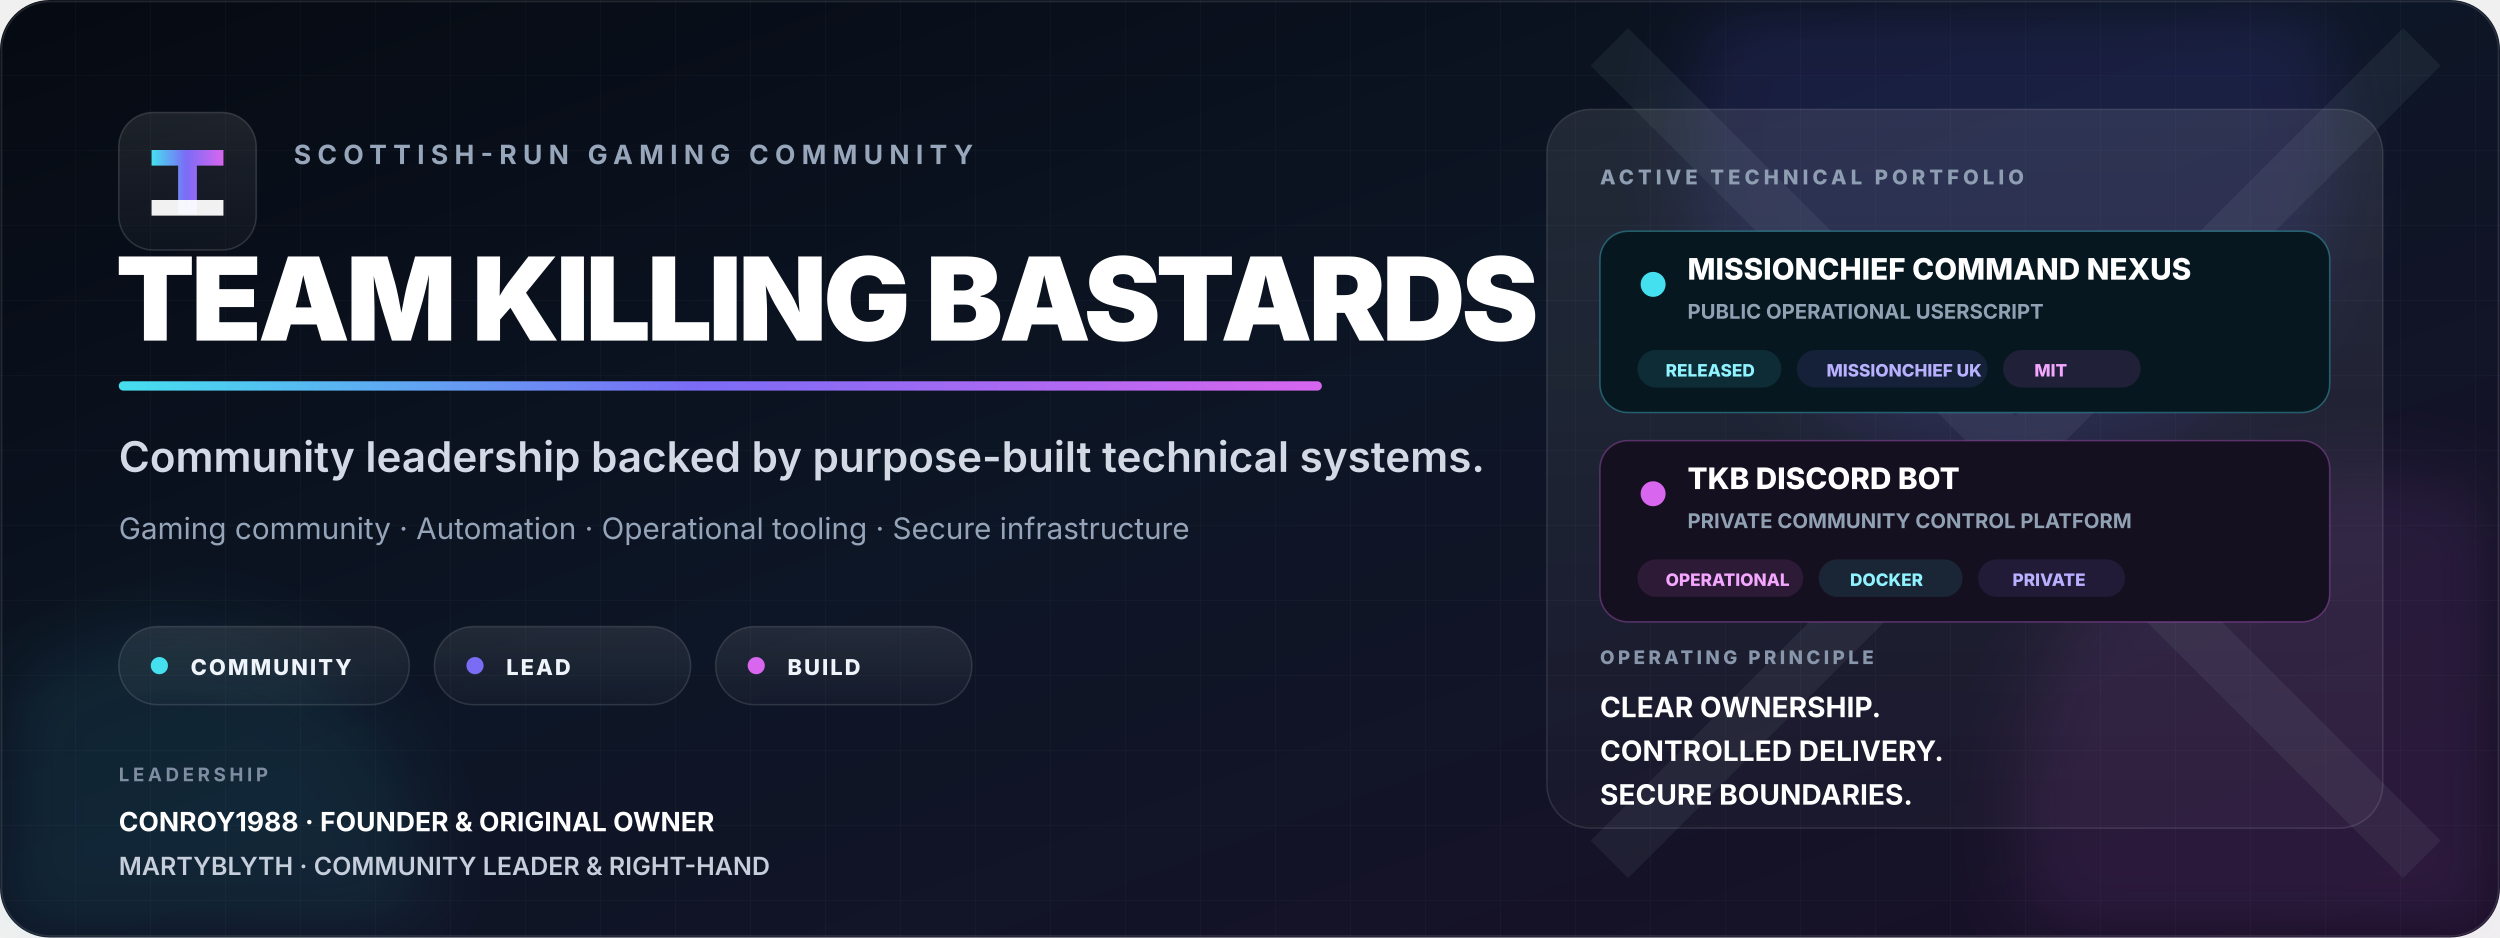
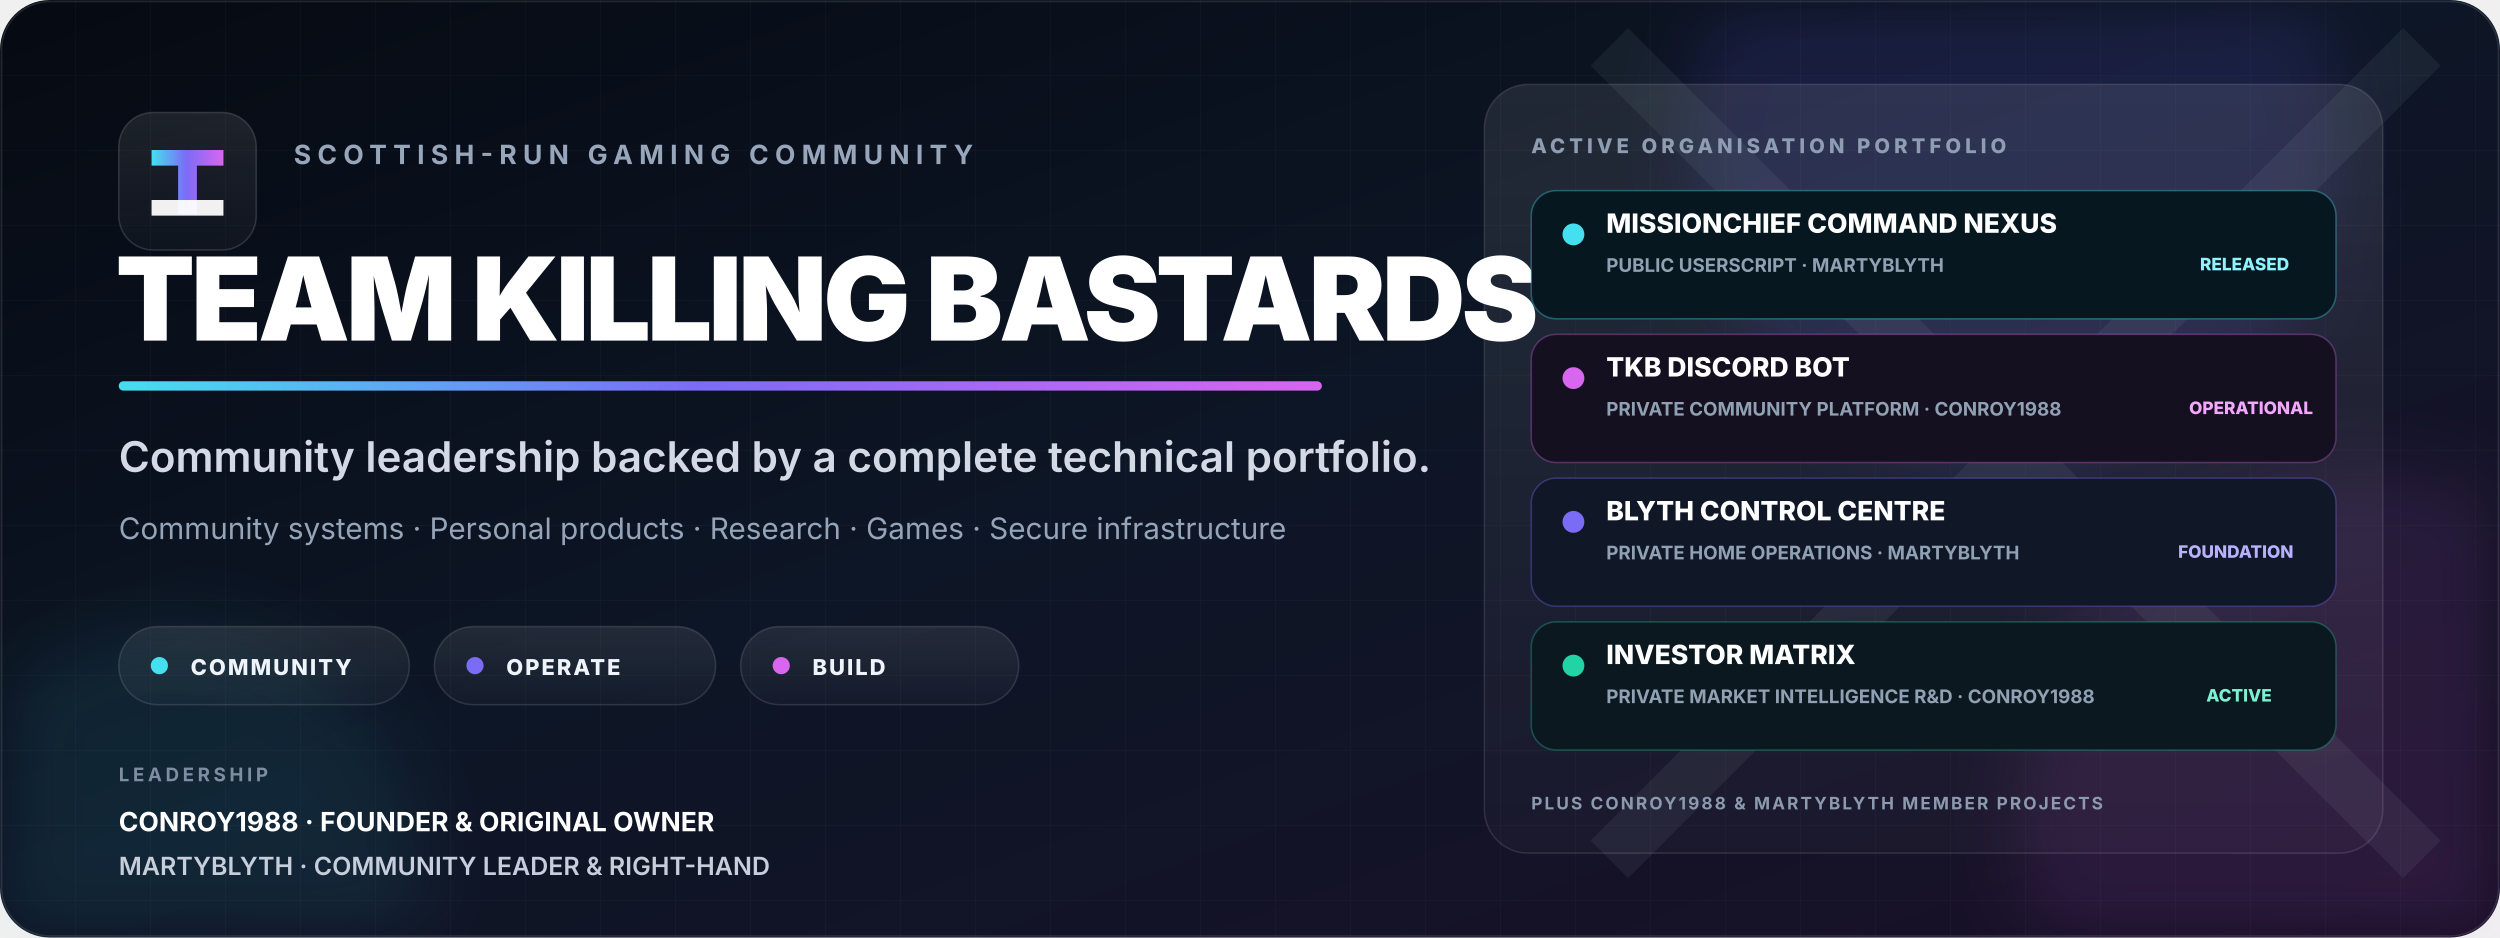
<svg xmlns="http://www.w3.org/2000/svg" width="1600" height="600" viewBox="0 0 1600 600" role="img" aria-labelledby="title desc">
  <defs>
    <linearGradient id="bg" x1="0" y1="0" x2="1" y2="1">
      <stop offset="0" stop-color="#060a12" />
      <stop offset="0.48" stop-color="#0d1626" />
      <stop offset="1" stop-color="#1a1028" />
    </linearGradient>
    <linearGradient id="accent" x1="0" y1="0" x2="1" y2="0">
      <stop offset="0" stop-color="#45e0ef" />
      <stop offset="0.48" stop-color="#7b6cf6" />
      <stop offset="1" stop-color="#d866ef" />
    </linearGradient>
    <linearGradient id="panel" x1="0" y1="0" x2="0" y2="1">
      <stop offset="0" stop-color="#ffffff" stop-opacity="0.09" />
      <stop offset="1" stop-color="#ffffff" stop-opacity="0.025" />
    </linearGradient>
    <pattern id="grid" width="48" height="48" patternUnits="userSpaceOnUse">
      <path d="M48 0H0V48" fill="none" stroke="#c4edff" stroke-opacity="0.035" />
    </pattern>
    <filter id="glow" x="-60%" y="-60%" width="220%" height="220%">
      <feGaussianBlur stdDeviation="22" />
    </filter>
  </defs>
  <rect width="1600" height="600" rx="32" fill="url(#bg)" />
  <rect width="1600" height="600" rx="32" fill="url(#grid)" />
  <rect x="1" y="1" width="1598" height="598" rx="31" fill="none" stroke="#ffffff" stroke-opacity="0.11" />
  <circle cx="1290" cy="90" r="210" fill="#675cf0" opacity="0.14" filter="url(#glow)" />
  <circle cx="1510" cy="520" r="220" fill="#d866ef" opacity="0.10" filter="url(#glow)" />
  <circle cx="110" cy="560" r="160" fill="#45e0ef" opacity="0.08" filter="url(#glow)" />
  <g opacity="0.055" stroke="#d9f7ff" stroke-width="34">
    <path d="M1030 30l520 520" />
    <path d="M1550 30l-520 520" />
  </g>
  <g transform="translate(76 72)">
    <rect width="88" height="88" rx="22" fill="url(#panel)" stroke="#ffffff" stroke-opacity="0.14" />
    <path d="M21 24h46v10H50v31H38V34H21z" fill="url(#accent)" />
    <path d="M21 56h46v10H21z" fill="#ffffff" opacity="0.94" />
  </g>
  <text x="188" y="105" fill="#97a6ba" font-family="Inter,Segoe UI,Arial,sans-serif" font-size="17" font-weight="750" letter-spacing="4">SCOTTISH-RUN GAMING COMMUNITY</text>
  <text x="74" y="218" fill="#ffffff" font-family="Inter,Segoe UI,Arial,sans-serif" font-size="74" font-weight="850" letter-spacing="-2.5">TEAM KILLING BASTARDS</text>
  <rect x="76" y="244" width="770" height="6" rx="3" fill="url(#accent)" />
-   <text x="76" y="302" fill="#d3dae5" font-family="Inter,Segoe UI,Arial,sans-serif" font-size="27" font-weight="600">Community leadership backed by purpose-built technical systems.</text>
-   <text x="76" y="345" fill="#95a4b8" font-family="Inter,Segoe UI,Arial,sans-serif" font-size="19">Gaming community · Automation · Operational tooling · Secure infrastructure</text>
+   <text x="76" y="302" fill="#d3dae5" font-family="Inter,Segoe UI,Arial,sans-serif" font-size="27" font-weight="600">Community leadership backed by a complete technical portfolio.</text>
+   <text x="76" y="345" fill="#95a4b8" font-family="Inter,Segoe UI,Arial,sans-serif" font-size="19">Community systems · Personal products · Research · Games · Secure infrastructure</text>
  <g transform="translate(76 401)">
    <rect width="186" height="50" rx="25" fill="url(#panel)" stroke="#ffffff" stroke-opacity="0.12" />
    <circle cx="26" cy="25" r="5.5" fill="#45e0ef" />
    <text x="46" y="31" fill="#eef4fa" font-family="Inter,Segoe UI,Arial,sans-serif" font-size="14" font-weight="800" letter-spacing="1.3">COMMUNITY</text>
-     <rect x="202" width="164" height="50" rx="25" fill="url(#panel)" stroke="#ffffff" stroke-opacity="0.12" />
+     <rect x="202" width="180" height="50" rx="25" fill="url(#panel)" stroke="#ffffff" stroke-opacity="0.12" />
    <circle cx="228" cy="25" r="5.5" fill="#7b6cf6" />
-     <text x="248" y="31" fill="#eef4fa" font-family="Inter,Segoe UI,Arial,sans-serif" font-size="14" font-weight="800" letter-spacing="1.3">LEAD</text>
-     <rect x="382" width="164" height="50" rx="25" fill="url(#panel)" stroke="#ffffff" stroke-opacity="0.12" />
-     <circle cx="408" cy="25" r="5.5" fill="#d866ef" />
-     <text x="428" y="31" fill="#eef4fa" font-family="Inter,Segoe UI,Arial,sans-serif" font-size="14" font-weight="800" letter-spacing="1.3">BUILD</text>
+     <text x="248" y="31" fill="#eef4fa" font-family="Inter,Segoe UI,Arial,sans-serif" font-size="14" font-weight="800" letter-spacing="1.3">OPERATE</text>
+     <rect x="398" width="178" height="50" rx="25" fill="url(#panel)" stroke="#ffffff" stroke-opacity="0.12" />
+     <circle cx="424" cy="25" r="5.5" fill="#d866ef" />
+     <text x="444" y="31" fill="#eef4fa" font-family="Inter,Segoe UI,Arial,sans-serif" font-size="14" font-weight="800" letter-spacing="1.3">BUILD</text>
  </g>
  <g transform="translate(76 500)">
    <text x="0" y="0" fill="#7f8da2" font-family="Inter,Segoe UI,Arial,sans-serif" font-size="12" font-weight="700" letter-spacing="2.3">LEADERSHIP</text>
    <text x="0" y="32" fill="#ffffff" font-family="Inter,Segoe UI,Arial,sans-serif" font-size="17" font-weight="700">CONROY1988 · FOUNDER &amp; ORIGINAL OWNER</text>
    <text x="0" y="60" fill="#c5ceda" font-family="Inter,Segoe UI,Arial,sans-serif" font-size="16" font-weight="600">MARTYBLYTH · COMMUNITY LEADER &amp; RIGHT-HAND</text>
  </g>
-   <g transform="translate(990 70)">
-     <rect width="535" height="460" rx="28" fill="url(#panel)" stroke="#ffffff" stroke-opacity="0.11" />
-     <text x="34" y="48" fill="#8e9db1" font-family="Inter,Segoe UI,Arial,sans-serif" font-size="13" font-weight="800" letter-spacing="2.6">ACTIVE TECHNICAL PORTFOLIO</text>
-     <g transform="translate(34 78)">
-       <rect width="467" height="116" rx="18" fill="#071720" stroke="#45e0ef" stroke-opacity="0.34" />
-       <circle cx="34" cy="34" r="8" fill="#45e0ef" />
-       <text x="56" y="31" fill="#ffffff" font-family="Inter,Segoe UI,Arial,sans-serif" font-size="19" font-weight="800">MISSIONCHIEF COMMAND NEXUS</text>
-       <text x="56" y="56" fill="#91a1b4" font-family="Inter,Segoe UI,Arial,sans-serif" font-size="13" font-weight="650">PUBLIC OPERATIONAL USERSCRIPT</text>
-       <rect x="24" y="76" width="92" height="24" rx="12" fill="#45e0ef" fill-opacity="0.11" />
-       <text x="42" y="93" fill="#8ff4ff" font-family="Inter,Segoe UI,Arial,sans-serif" font-size="11" font-weight="800">RELEASED</text>
-       <rect x="126" y="76" width="122" height="24" rx="12" fill="#7b6cf6" fill-opacity="0.12" />
-       <text x="145" y="93" fill="#b9b1ff" font-family="Inter,Segoe UI,Arial,sans-serif" font-size="11" font-weight="800">MISSIONCHIEF UK</text>
-       <rect x="258" y="76" width="88" height="24" rx="12" fill="#d866ef" fill-opacity="0.12" />
-       <text x="278" y="93" fill="#f4a7ff" font-family="Inter,Segoe UI,Arial,sans-serif" font-size="11" font-weight="800">MIT</text>
+   <g transform="translate(950 54)">
+     <rect width="575" height="492" rx="28" fill="url(#panel)" stroke="#ffffff" stroke-opacity="0.11" />
+     <text x="30" y="44" fill="#8e9db1" font-family="Inter,Segoe UI,Arial,sans-serif" font-size="13" font-weight="800" letter-spacing="2.6">ACTIVE ORGANISATION PORTFOLIO</text>
+     <g transform="translate(30 68)">
+       <rect width="515" height="82" rx="16" fill="#071720" stroke="#45e0ef" stroke-opacity="0.34" />
+       <circle cx="27" cy="28" r="7" fill="#45e0ef" />
+       <text x="48" y="27" fill="#ffffff" font-family="Inter,Segoe UI,Arial,sans-serif" font-size="17" font-weight="800">MISSIONCHIEF COMMAND NEXUS</text>
+       <text x="48" y="52" fill="#91a1b4" font-family="Inter,Segoe UI,Arial,sans-serif" font-size="12" font-weight="650">PUBLIC USERSCRIPT · MARTYBLYTH</text>
+       <text x="428" y="51" fill="#8ff4ff" font-family="Inter,Segoe UI,Arial,sans-serif" font-size="11" font-weight="800">RELEASED</text>
    </g>
-     <g transform="translate(34 212)">
-       <rect width="467" height="116" rx="18" fill="#15101f" stroke="#d866ef" stroke-opacity="0.32" />
-       <circle cx="34" cy="34" r="8" fill="#d866ef" />
-       <text x="56" y="31" fill="#ffffff" font-family="Inter,Segoe UI,Arial,sans-serif" font-size="19" font-weight="800">TKB DISCORD BOT</text>
-       <text x="56" y="56" fill="#91a1b4" font-family="Inter,Segoe UI,Arial,sans-serif" font-size="13" font-weight="650">PRIVATE COMMUNITY CONTROL PLATFORM</text>
-       <rect x="24" y="76" width="106" height="24" rx="12" fill="#d866ef" fill-opacity="0.12" />
-       <text x="42" y="93" fill="#f4a7ff" font-family="Inter,Segoe UI,Arial,sans-serif" font-size="11" font-weight="800">OPERATIONAL</text>
-       <rect x="140" y="76" width="92" height="24" rx="12" fill="#45e0ef" fill-opacity="0.11" />
-       <text x="160" y="93" fill="#8ff4ff" font-family="Inter,Segoe UI,Arial,sans-serif" font-size="11" font-weight="800">DOCKER</text>
-       <rect x="242" y="76" width="94" height="24" rx="12" fill="#7b6cf6" fill-opacity="0.12" />
-       <text x="264" y="93" fill="#b9b1ff" font-family="Inter,Segoe UI,Arial,sans-serif" font-size="11" font-weight="800">PRIVATE</text>
+     <g transform="translate(30 160)">
+       <rect width="515" height="82" rx="16" fill="#15101f" stroke="#d866ef" stroke-opacity="0.32" />
+       <circle cx="27" cy="28" r="7" fill="#d866ef" />
+       <text x="48" y="27" fill="#ffffff" font-family="Inter,Segoe UI,Arial,sans-serif" font-size="17" font-weight="800">TKB DISCORD BOT</text>
+       <text x="48" y="52" fill="#91a1b4" font-family="Inter,Segoe UI,Arial,sans-serif" font-size="12" font-weight="650">PRIVATE COMMUNITY PLATFORM · CONROY1988</text>
+       <text x="421" y="51" fill="#f4a7ff" font-family="Inter,Segoe UI,Arial,sans-serif" font-size="11" font-weight="800">OPERATIONAL</text>
    </g>
-     <g transform="translate(34 355)">
-       <text x="0" y="0" fill="#8796aa" font-family="Inter,Segoe UI,Arial,sans-serif" font-size="12" font-weight="800" letter-spacing="2.2">OPERATING PRINCIPLE</text>
-       <text x="0" y="34" fill="#ffffff" font-family="Inter,Segoe UI,Arial,sans-serif" font-size="18" font-weight="750">CLEAR OWNERSHIP.</text>
-       <text x="0" y="62" fill="#ffffff" font-family="Inter,Segoe UI,Arial,sans-serif" font-size="18" font-weight="750">CONTROLLED DELIVERY.</text>
-       <text x="0" y="90" fill="#ffffff" font-family="Inter,Segoe UI,Arial,sans-serif" font-size="18" font-weight="750">SECURE BOUNDARIES.</text>
+     <g transform="translate(30 252)">
+       <rect width="515" height="82" rx="16" fill="#101727" stroke="#7b6cf6" stroke-opacity="0.34" />
+       <circle cx="27" cy="28" r="7" fill="#7b6cf6" />
+       <text x="48" y="27" fill="#ffffff" font-family="Inter,Segoe UI,Arial,sans-serif" font-size="17" font-weight="800">BLYTH CONTROL CENTRE</text>
+       <text x="48" y="52" fill="#91a1b4" font-family="Inter,Segoe UI,Arial,sans-serif" font-size="12" font-weight="650">PRIVATE HOME OPERATIONS · MARTYBLYTH</text>
+       <text x="414" y="51" fill="#b9b1ff" font-family="Inter,Segoe UI,Arial,sans-serif" font-size="11" font-weight="800">FOUNDATION</text>
    </g>
+     <g transform="translate(30 344)">
+       <rect width="515" height="82" rx="16" fill="#0c1820" stroke="#22d3a6" stroke-opacity="0.30" />
+       <circle cx="27" cy="28" r="7" fill="#22d3a6" />
+       <text x="48" y="27" fill="#ffffff" font-family="Inter,Segoe UI,Arial,sans-serif" font-size="17" font-weight="800">INVESTOR MATRIX</text>
+       <text x="48" y="52" fill="#91a1b4" font-family="Inter,Segoe UI,Arial,sans-serif" font-size="12" font-weight="650">PRIVATE MARKET INTELLIGENCE R&amp;D · CONROY1988</text>
+       <text x="432" y="51" fill="#7ef1d2" font-family="Inter,Segoe UI,Arial,sans-serif" font-size="11" font-weight="800">ACTIVE</text>
+     </g>
+     <text x="30" y="464" fill="#8b9aaf" font-family="Inter,Segoe UI,Arial,sans-serif" font-size="11" font-weight="750" letter-spacing="1.35">PLUS CONROY1988 &amp; MARTYBLYTH MEMBER PROJECTS</text>
  </g>
</svg>
